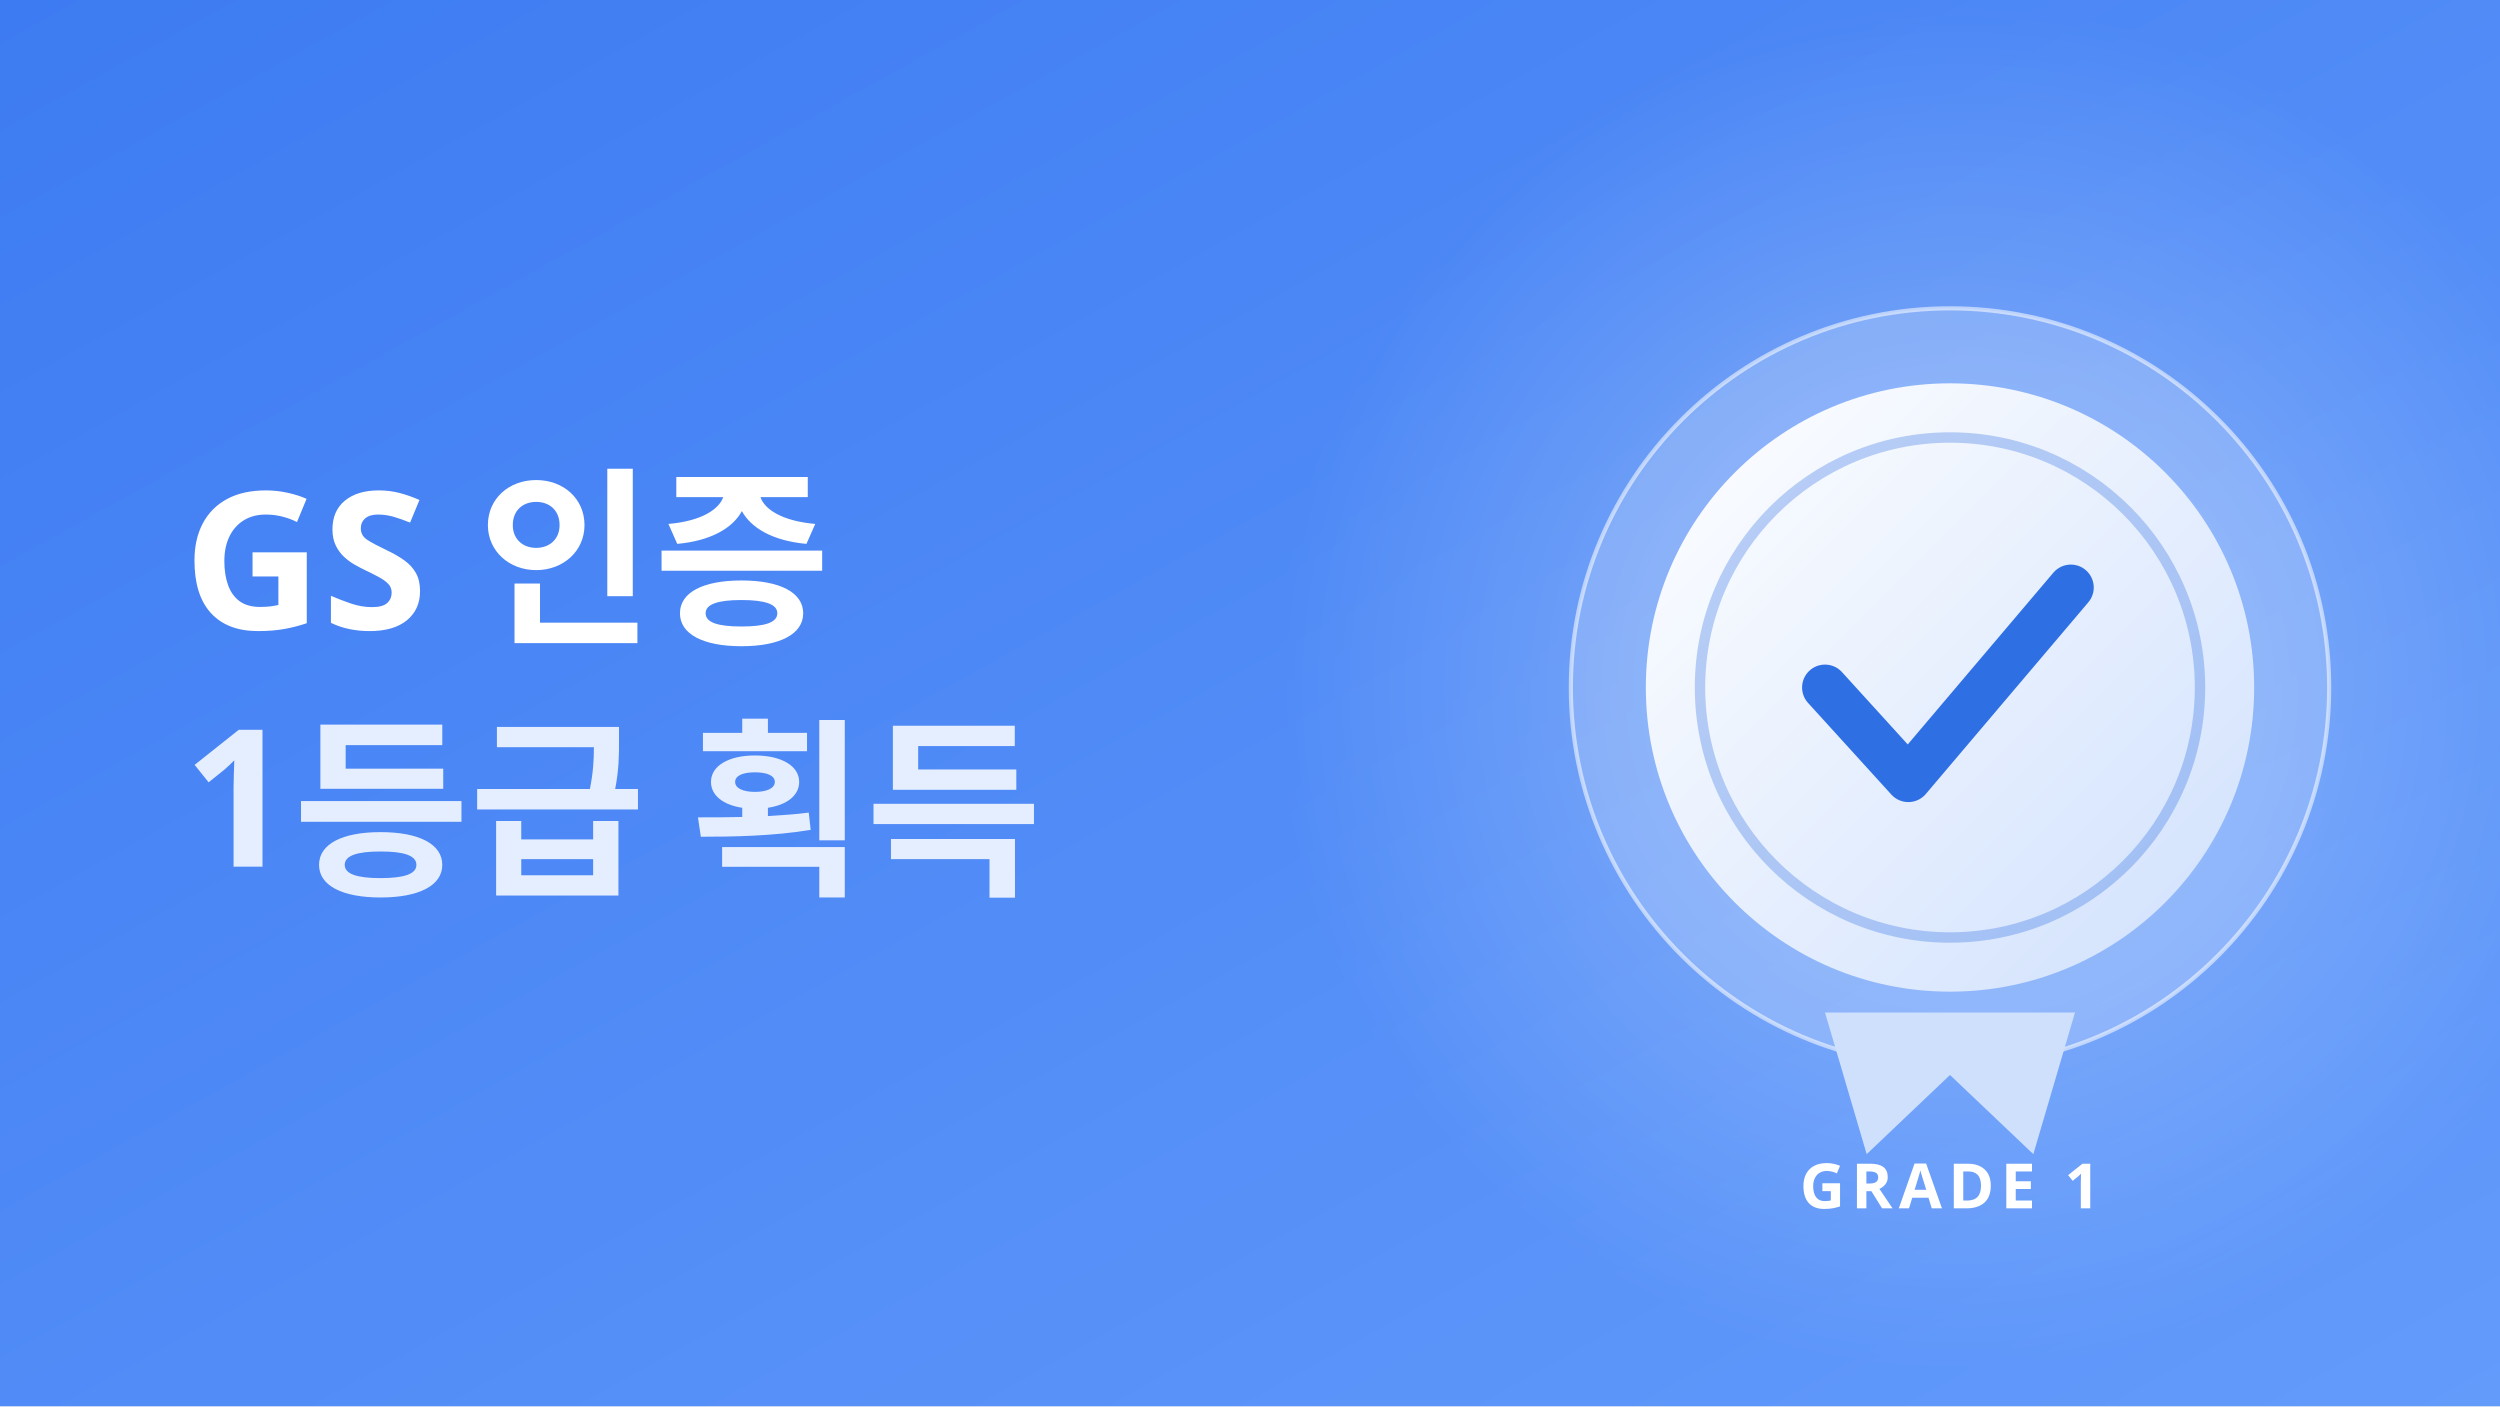
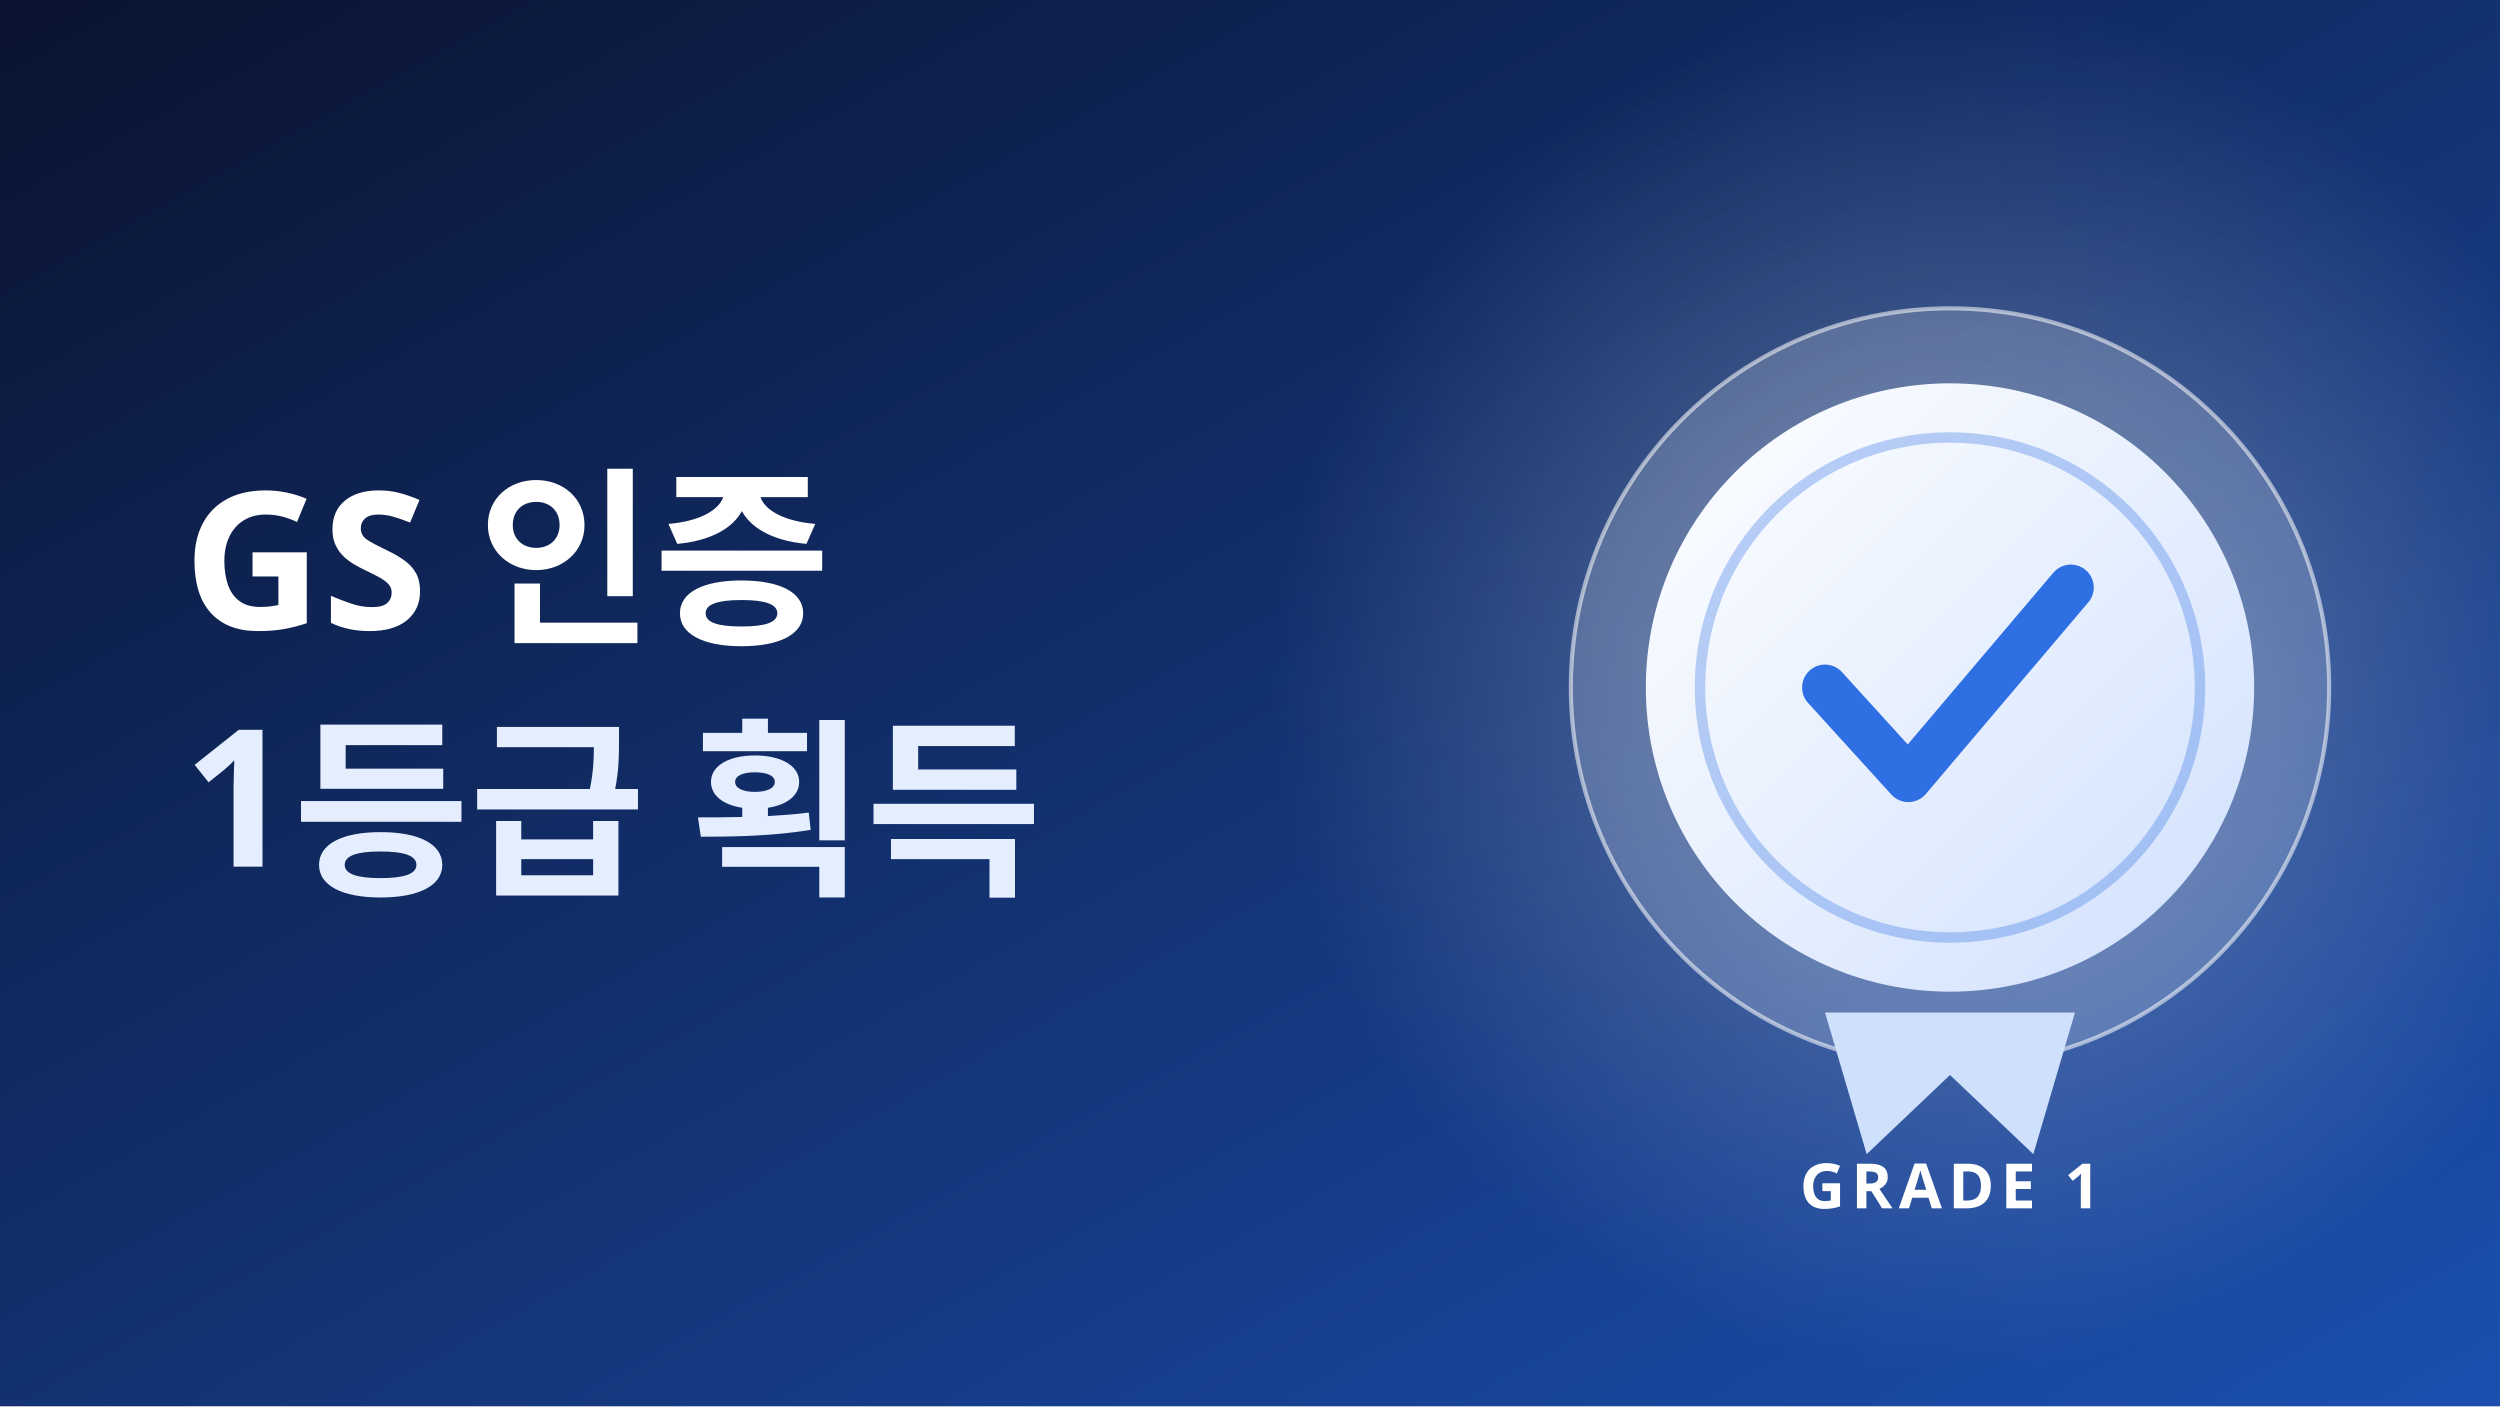
<svg xmlns="http://www.w3.org/2000/svg" viewBox="0 0 1200 675" role="img" aria-label="XGEN GS 인증 1등급 획득 — Enterprise AI Platform 의 소프트웨어 품질 인증">
  <defs>
    <linearGradient id="bg" x1="0" y1="0" x2="1" y2="1">
-       <stop offset="0" stop-color="#3d7bf2" />
-       <stop offset="1" stop-color="#639bfb" />
+       <stop offset="0" stop-color="#0a1330" />
+       <stop offset="1" stop-color="#1b4fb0" />
    </linearGradient>
    <linearGradient id="badge" x1="0" y1="0" x2="1" y2="1">
      <stop offset="0" stop-color="#ffffff" />
      <stop offset="1" stop-color="#cfe0fd" />
    </linearGradient>
    <radialGradient id="glow" cx="50%" cy="50%" r="50%">
      <stop offset="0" stop-color="#ffffff" stop-opacity="0.34" />
      <stop offset="1" stop-color="#ffffff" stop-opacity="0" />
    </radialGradient>
  </defs>
  <rect width="1200" height="675" fill="url(#bg)" />
  <circle cx="940" cy="330" r="330" fill="url(#glow)" />
  <text x="88" y="302" font-family="Pretendard,'Pretendard Variable','Malgun Gothic','Apple SD Gothic Neo','Noto Sans KR',sans-serif" font-size="92" font-weight="800" fill="#ffffff">GS 인증</text>
  <text x="88" y="416" font-family="Pretendard,'Pretendard Variable','Malgun Gothic','Apple SD Gothic Neo','Noto Sans KR',sans-serif" font-size="92" font-weight="800" fill="#e4eeff">1등급 획득</text>
  <circle cx="936" cy="330" r="182" fill="#ffffff2e" stroke="#ffffff8c" stroke-width="2" />
  <circle cx="936" cy="330" r="146" fill="url(#badge)" />
  <circle cx="936" cy="330" r="120" fill="none" stroke="#2f6fe4" stroke-width="5" opacity="0.32" />
  <path d="M876 330 l40 44 78 -92" fill="none" stroke="#2f6fe4" stroke-width="22" stroke-linecap="round" stroke-linejoin="round" />
  <path d="M876 486 l20 68 40 -38 40 38 20 -68 z" fill="#cfe0fd" />
  <text x="936" y="580" text-anchor="middle" font-family="Pretendard,'Pretendard Variable','Malgun Gothic','Apple SD Gothic Neo','Noto Sans KR',sans-serif" font-size="30" font-weight="800" letter-spacing="3" fill="#ffffff">GRADE 1</text>
</svg>
